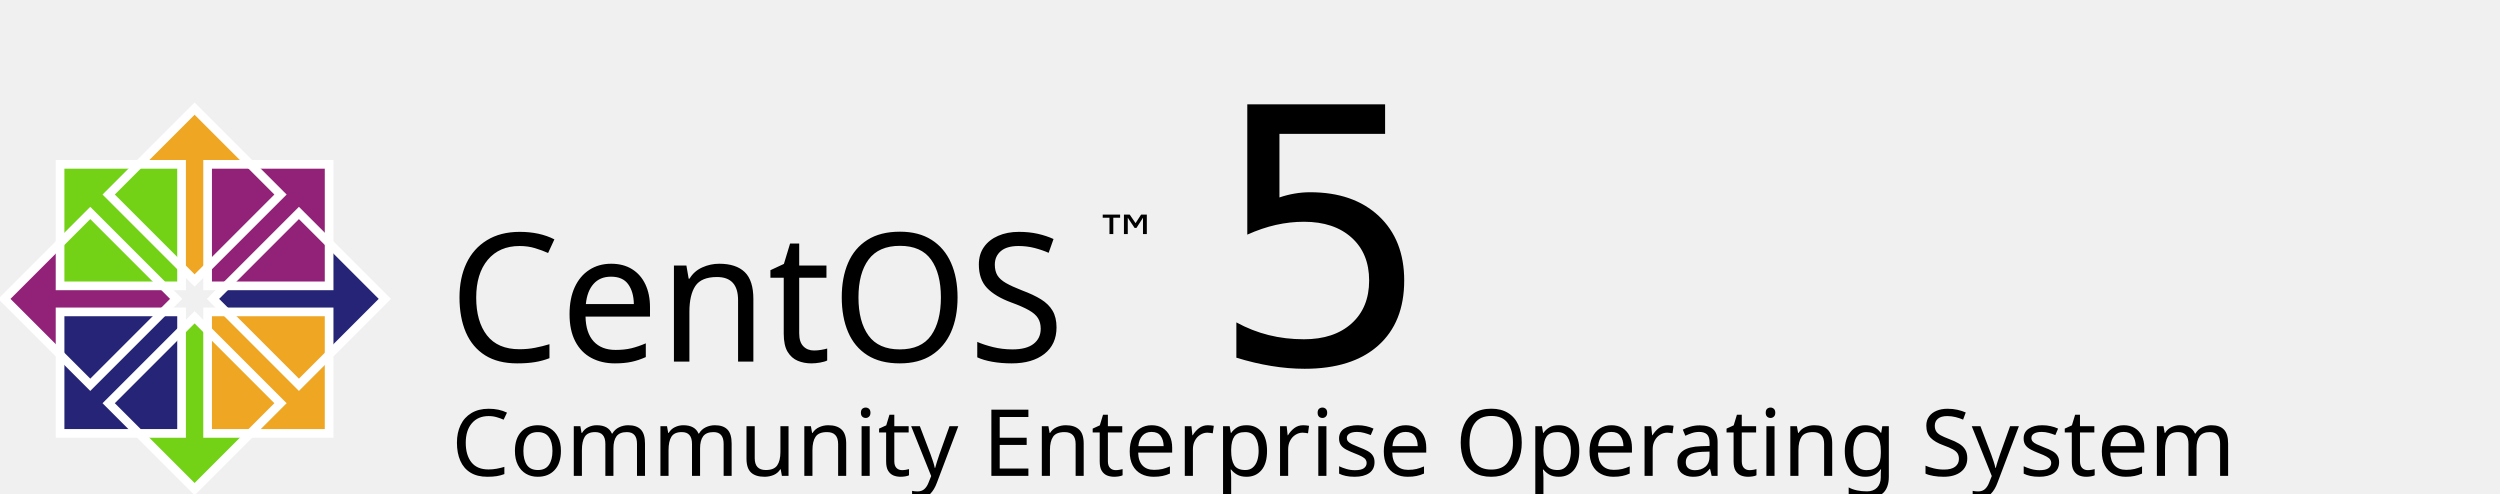
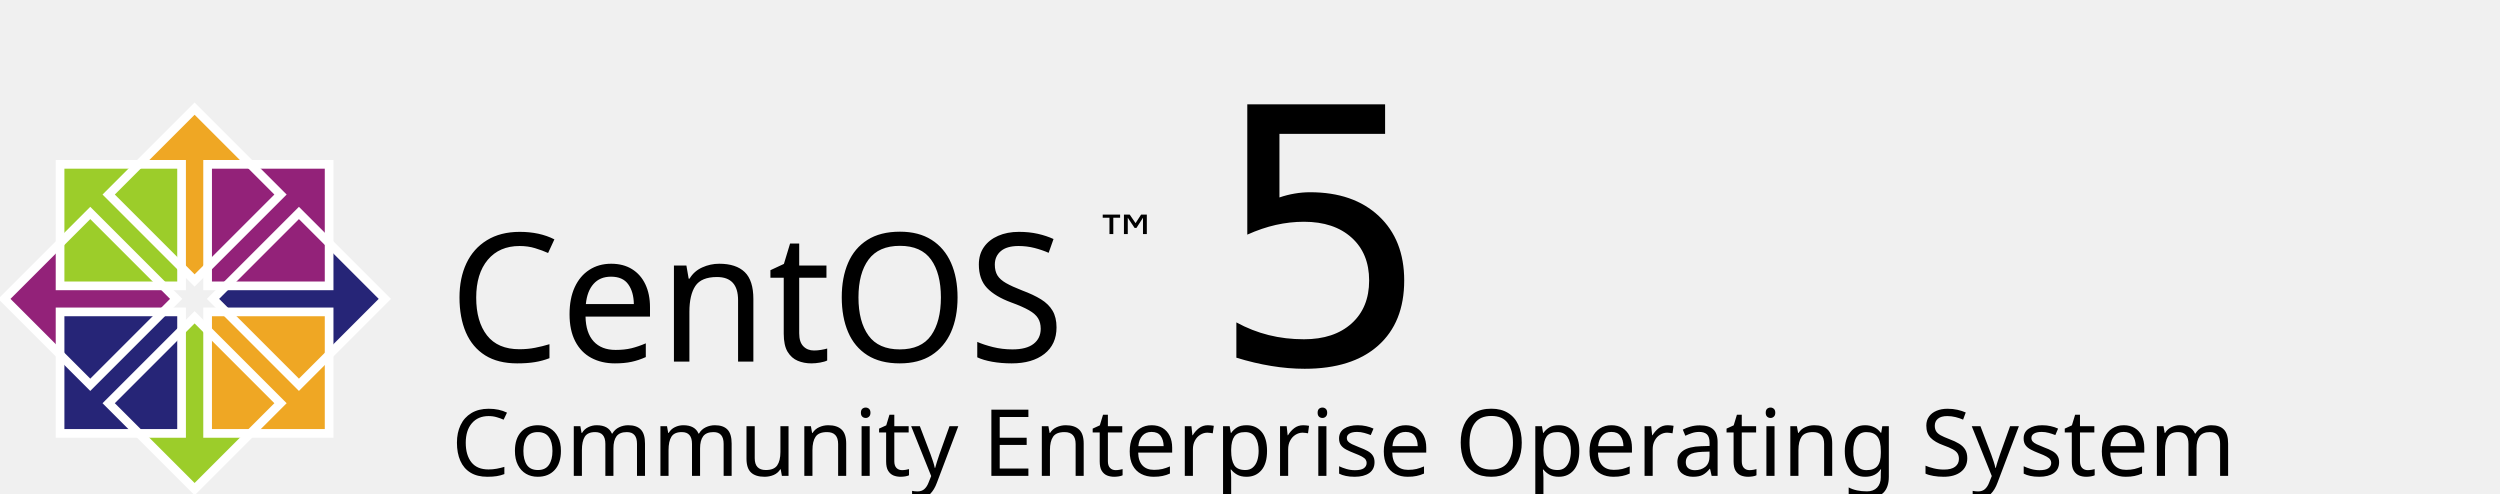
<svg xmlns="http://www.w3.org/2000/svg" width="682.832" height="134.783" id="svg3394" version="1.0" style="display:inline">
  <defs id="defs3396">
    <clipPath clipPathUnits="userSpaceOnUse" id="clipPath4429">
      <g transform="matrix(0.9947658,0,0,1,1.786099,0)" id="g4431">
-         <path style="fill:#eea623;fill-opacity:1;fill-rule:evenodd;stroke:none;stroke-width:30;stroke-linecap:round;stroke-linejoin:round;marker:none;marker-start:none;marker-mid:none;marker-end:none;stroke-miterlimit:4;stroke-dasharray:none;stroke-dashoffset:0;stroke-opacity:1;visibility:visible;display:inline;overflow:visible" d="M 322.541,2800.938 L 318.106,2806.667 L 313.671,2800.938 L 313.671,2757.795 L 294.732,2757.795 L 318.106,2732.258 L 341.238,2757.795 L 322.541,2757.795 L 322.541,2800.938 z" id="path4433" />
+         <path style="fill:#efa724;fill-opacity:1;fill-rule:evenodd;stroke:none;stroke-width:30;stroke-linecap:round;stroke-linejoin:round;marker:none;marker-start:none;marker-mid:none;marker-end:none;stroke-miterlimit:4;stroke-dasharray:none;stroke-dashoffset:0;stroke-opacity:1;visibility:visible;display:inline;overflow:visible" d="M 322.541,2800.938 L 318.106,2806.667 L 313.671,2800.938 L 313.671,2757.795 L 294.732,2757.795 L 318.106,2732.258 L 341.238,2757.795 L 322.541,2757.795 L 322.541,2800.938 z" id="path4433" />
      </g>
    </clipPath>
  </defs>
  <g id="layer1" transform="translate(-351.8872,383.1967)" style="display:inline" />
  <g id="CENTOSARTWORK">
    <g id="g4263" transform="translate(0,1.1207434e-5)">
      <text clip-path="none" id="text2588" y="99.35" x="330.192" style="font-size:97.21px;font-style:normal;font-variant:normal;font-weight:normal;font-stretch:normal;text-align:start;line-height:125%;writing-mode:lr-tb;text-anchor:start;fill:#000000;fill-opacity:1;stroke:none;stroke-width:1px;stroke-linecap:butt;stroke-linejoin:miter;stroke-opacity:1;display:inline;font-family:DejaVu LGC Sans;-inkscape-font-specification:DejaVu LGC Sans" xml:space="preserve">
        <tspan style="font-size:97.21px;font-style:normal;font-variant:normal;font-weight:normal;font-stretch:normal;text-align:start;line-height:125%;writing-mode:lr-tb;text-anchor:start;fill:#000000;fill-opacity:1;font-family:DejaVu LGC Sans;-inkscape-font-specification:DejaVu LGC Sans" y="99.35" x="330.192" id="tspan2590">5</tspan>
      </text>
      <text transform="scale(0.9903908,1.009702)" xml:space="preserve" style="font-size:48.47px;font-style:normal;font-variant:normal;font-weight:200;font-stretch:normal;text-align:start;line-height:125%;writing-mode:lr-tb;text-anchor:start;fill:#000000;fill-opacity:1;stroke:none;stroke-width:1;stroke-linecap:butt;stroke-linejoin:miter;stroke-miterlimit:4;stroke-dasharray:none;stroke-opacity:1;display:inline;font-family:Denmark;-inkscape-font-specification:Denmark Ultra-Light" x="123.765" y="97.813" id="text7691" clip-path="none">
        <tspan id="tspan7693" x="123.765" y="97.813" style="font-size:48.47px;font-style:normal;font-variant:normal;font-weight:200;font-stretch:normal;text-align:start;line-height:125%;writing-mode:lr-tb;text-anchor:start;fill:#000000;fill-opacity:1;stroke-width:1;stroke-miterlimit:4;stroke-dasharray:none;font-family:Denmark;-inkscape-font-specification:Denmark Ultra-Light">CentOS</tspan>
      </text>
      <text clip-path="none" id="text2473" y="129.974" x="123.256" style="font-size:25.309px;font-style:normal;font-variant:normal;font-weight:200;font-stretch:normal;text-align:start;line-height:125%;writing-mode:lr-tb;text-anchor:start;fill:#000000;fill-opacity:1;stroke:none;stroke-width:1;stroke-linecap:butt;stroke-linejoin:miter;stroke-miterlimit:4;stroke-dasharray:none;stroke-opacity:1;display:inline;font-family:Denmark;-inkscape-font-specification:Denmark Ultra-Light" xml:space="preserve">
        <tspan style="font-size:25.309px;font-style:normal;font-variant:normal;font-weight:200;font-stretch:normal;text-align:start;line-height:125%;writing-mode:lr-tb;text-anchor:start;fill:#000000;fill-opacity:1;stroke-width:1;stroke-miterlimit:4;stroke-dasharray:none;font-family:Denmark;-inkscape-font-specification:Denmark Ultra-Light" y="129.974" x="123.256" id="tspan2475">Community Enterprise Operating System</tspan>
      </text>
      <text id="text2540" y="72.328" x="298.48" style="font-size:18.832px;font-style:normal;font-weight:normal;fill:#000000;fill-opacity:1;stroke:none;stroke-width:1px;stroke-linecap:butt;stroke-linejoin:miter;stroke-opacity:1;display:inline;font-family:Bitstream Vera Sans" xml:space="preserve" transform="scale(0.9999634,1.000037)">
        <tspan y="72.328" x="298.48" id="tspan2542">™</tspan>
      </text>
    </g>
    <g style="display:inline" id="SYMBOL" transform="matrix(0.450413,0,0,0.450413,14.81172,290.4848)">
      <g id="g2640" transform="matrix(0,-1.485379,1.485379,0,-2754.372,24.12764)" style="display:inline">
        <g transform="translate(16.27951,-899.1672)" id="g2642">
          <g id="g2644" transform="matrix(1.066666,0,0,1,-26.9356,-4.1328125e-5)">
-             <path id="path2646" d="M 323.367,2798.161 L 317.96,2803.962 L 312.554,2798.161 L 312.554,2757.335 L 294.541,2757.335 L 317.96,2732.437 L 340.985,2757.335 L 323.367,2757.335 L 323.367,2798.161 z" style="fill:#922178;fill-opacity:1;fill-rule:evenodd;stroke:none;stroke-width:30;stroke-linecap:round;stroke-linejoin:round;marker:none;marker-start:none;marker-mid:none;marker-end:none;stroke-miterlimit:4;stroke-dasharray:none;stroke-dashoffset:0;stroke-opacity:1;visibility:visible;display:inline;overflow:visible" />
+             <path id="path2646" d="M 323.367,2798.161 L 317.96,2803.962 L 312.554,2798.161 L 312.554,2757.335 L 294.541,2757.335 L 317.96,2732.437 L 340.985,2757.335 L 323.367,2757.335 L 323.367,2798.161 z" style="fill:#932279;fill-opacity:1;fill-rule:evenodd;stroke:none;stroke-width:30;stroke-linecap:round;stroke-linejoin:round;marker:none;marker-start:none;marker-mid:none;marker-end:none;stroke-miterlimit:4;stroke-dasharray:none;stroke-dashoffset:0;stroke-opacity:1;visibility:visible;display:inline;overflow:visible" />
          </g>
          <g transform="matrix(1.072279,0,0,1,-28.85079,-4.1328125e-5)" id="g2650" clip-path="url(#clipPath4429)" />
        </g>
      </g>
      <g transform="matrix(1.485379,0,0,1.485379,-402.7002,-3303.18)" id="g2652" style="display:inline">
        <g id="g2654" transform="translate(16.27951,-899.1672)">
          <g transform="matrix(1.066666,0,0,1,-26.9356,-4.1328125e-5)" id="g2656">
-             <path style="fill:#eea623;fill-opacity:1;fill-rule:evenodd;stroke:none;stroke-width:30;stroke-linecap:round;stroke-linejoin:round;marker:none;marker-start:none;marker-mid:none;marker-end:none;stroke-miterlimit:4;stroke-dasharray:none;stroke-dashoffset:0;stroke-opacity:1;visibility:visible;display:inline;overflow:visible" d="M 323.367,2798.161 L 317.96,2803.962 L 312.554,2798.161 L 312.554,2757.335 L 294.541,2757.335 L 317.96,2732.437 L 340.985,2757.335 L 323.367,2757.335 L 323.367,2798.161 z" id="path2658" />
+             <path style="fill:#efa724;fill-opacity:1;fill-rule:evenodd;stroke:none;stroke-width:30;stroke-linecap:round;stroke-linejoin:round;marker:none;marker-start:none;marker-mid:none;marker-end:none;stroke-miterlimit:4;stroke-dasharray:none;stroke-dashoffset:0;stroke-opacity:1;visibility:visible;display:inline;overflow:visible" d="M 323.367,2798.161 L 317.96,2803.962 L 312.554,2798.161 L 312.554,2757.335 L 294.541,2757.335 L 317.96,2732.437 L 340.985,2757.335 L 323.367,2757.335 L 323.367,2798.161 z" id="path2658" />
          </g>
          <g clip-path="url(#clipPath4429)" id="g2662" transform="matrix(1.072279,0,0,1,-28.85079,-4.1328125e-5)" />
        </g>
      </g>
      <g id="g2664" transform="matrix(0,1.485379,-1.485379,0,4260.212,-927.3261)" style="display:inline">
        <g transform="matrix(1.066666,0,0,1,-26.9356,-4.1328125e-5)" id="g2666">
-           <path style="fill:#252476;fill-opacity:1;fill-rule:evenodd;stroke:none;stroke-width:30;stroke-linecap:round;stroke-linejoin:round;marker:none;marker-start:none;marker-mid:none;marker-end:none;stroke-miterlimit:4;stroke-dasharray:none;stroke-dashoffset:0;stroke-opacity:1;visibility:visible;display:inline;overflow:visible" d="M 323.367,2798.161 L 317.96,2803.962 L 312.554,2798.161 L 312.554,2757.335 L 294.541,2757.335 L 317.96,2732.437 L 340.985,2757.335 L 323.367,2757.335 L 323.367,2798.161 z" id="path2668" />
+           <path style="fill:#262577;fill-opacity:1;fill-rule:evenodd;stroke:none;stroke-width:30;stroke-linecap:round;stroke-linejoin:round;marker:none;marker-start:none;marker-mid:none;marker-end:none;stroke-miterlimit:4;stroke-dasharray:none;stroke-dashoffset:0;stroke-opacity:1;visibility:visible;display:inline;overflow:visible" d="M 323.367,2798.161 L 317.96,2803.962 L 312.554,2798.161 L 312.554,2757.335 L 294.541,2757.335 L 317.96,2732.437 L 340.985,2757.335 L 323.367,2757.335 L 323.367,2798.161 z" id="path2668" />
        </g>
        <g clip-path="url(#clipPath4429)" id="g2672" transform="matrix(1.072279,0,0,1,-28.85079,-4.1328125e-5)" />
      </g>
      <g transform="matrix(-1.485379,0,0,-1.485379,572.9346,2375.8)" id="g2674" style="display:inline">
        <g id="g2676" transform="translate(16.27951,-899.1672)">
          <g transform="matrix(1.066666,0,0,1,-26.9356,-4.1328125e-5)" id="g2678">
-             <path style="fill:#73d216;fill-opacity:1;fill-rule:evenodd;stroke:none;stroke-width:30;stroke-linecap:round;stroke-linejoin:round;marker:none;marker-start:none;marker-mid:none;marker-end:none;stroke-miterlimit:4;stroke-dasharray:none;stroke-dashoffset:0;stroke-opacity:1;visibility:visible;display:inline;overflow:visible" d="M 323.367,2798.161 L 317.96,2803.962 L 312.554,2798.161 L 312.554,2757.335 L 294.541,2757.335 L 317.96,2732.437 L 340.985,2757.335 L 323.367,2757.335 L 323.367,2798.161 z" id="path2680" />
+             <path style="fill:#9ccd2a;fill-opacity:1;fill-rule:evenodd;stroke:none;stroke-width:30;stroke-linecap:round;stroke-linejoin:round;marker:none;marker-start:none;marker-mid:none;marker-end:none;stroke-miterlimit:4;stroke-dasharray:none;stroke-dashoffset:0;stroke-opacity:1;visibility:visible;display:inline;overflow:visible" d="M 323.367,2798.161 L 317.96,2803.962 L 312.554,2798.161 L 312.554,2757.335 L 294.541,2757.335 L 317.96,2732.437 L 340.985,2757.335 L 323.367,2757.335 L 323.367,2798.161 z" id="path2680" />
          </g>
          <g clip-path="url(#clipPath4429)" id="g2684" transform="matrix(1.072279,0,0,1,-28.85079,-4.1328125e-5)" />
        </g>
      </g>
      <g transform="matrix(1.485379,0,0,1.485379,-994.6136,-3940.533)" id="g2686" style="display:inline">
-         <rect style="fill:#73d216;fill-opacity:1;stroke:#ffffff;stroke-width:3.543;stroke-linecap:butt;stroke-linejoin:miter;stroke-miterlimit:4;stroke-dasharray:none;stroke-dashoffset:0;stroke-opacity:1" id="rect2688" width="49.606" height="49.606" x="671.984" y="2285.789" />
-         <rect y="2285.789" x="732.221" height="49.606" width="49.606" id="rect2690" style="fill:#922178;fill-opacity:1;stroke:#ffffff;stroke-width:3.543;stroke-linecap:butt;stroke-linejoin:miter;stroke-miterlimit:4;stroke-dasharray:none;stroke-dashoffset:0;stroke-opacity:1" />
-         <rect style="fill:#eea623;fill-opacity:1;stroke:#ffffff;stroke-width:3.543;stroke-linecap:butt;stroke-linejoin:miter;stroke-miterlimit:4;stroke-dasharray:none;stroke-dashoffset:0;stroke-opacity:1" id="rect2692" width="49.606" height="49.606" x="732.221" y="2346.026" />
-         <rect y="2346.026" x="671.984" height="49.606" width="49.606" id="rect2694" style="fill:#252476;fill-opacity:1;stroke:#ffffff;stroke-width:3.543;stroke-linecap:butt;stroke-linejoin:miter;stroke-miterlimit:4;stroke-dasharray:none;stroke-dashoffset:0;stroke-opacity:1" />
+         <rect style="fill:#9ccd2a;fill-opacity:1;stroke:#ffffff;stroke-width:3.543;stroke-linecap:butt;stroke-linejoin:miter;stroke-miterlimit:4;stroke-dasharray:none;stroke-dashoffset:0;stroke-opacity:1" id="rect2688" width="49.606" height="49.606" x="671.984" y="2285.789" />
+         <rect y="2285.789" x="732.221" height="49.606" width="49.606" id="rect2690" style="fill:#932279;fill-opacity:1;stroke:#ffffff;stroke-width:3.543;stroke-linecap:butt;stroke-linejoin:miter;stroke-miterlimit:4;stroke-dasharray:none;stroke-dashoffset:0;stroke-opacity:1" />
+         <rect style="fill:#efa724;fill-opacity:1;stroke:#ffffff;stroke-width:3.543;stroke-linecap:butt;stroke-linejoin:miter;stroke-miterlimit:4;stroke-dasharray:none;stroke-dashoffset:0;stroke-opacity:1" id="rect2692" width="49.606" height="49.606" x="732.221" y="2346.026" />
+         <rect y="2346.026" x="671.984" height="49.606" width="49.606" id="rect2694" style="fill:#262577;fill-opacity:1;stroke:#ffffff;stroke-width:3.543;stroke-linecap:butt;stroke-linejoin:miter;stroke-miterlimit:4;stroke-dasharray:none;stroke-dashoffset:0;stroke-opacity:1" />
      </g>
      <rect y="-349.27" x="306.486" height="73.684" width="73.684" id="rect2704" style="fill:none;fill-opacity:1;stroke:#ffffff;stroke-width:5.263;stroke-linecap:butt;stroke-linejoin:miter;stroke-miterlimit:4;stroke-dasharray:none;stroke-dashoffset:0;stroke-opacity:1;display:inline" transform="matrix(0.7071068,-0.7071068,0.7071068,0.7071068,0,0)" />
      <rect style="fill:none;fill-opacity:1;stroke:#ffffff;stroke-width:5.263;stroke-linecap:butt;stroke-linejoin:miter;stroke-miterlimit:4;stroke-dasharray:none;stroke-dashoffset:0;stroke-opacity:1;display:inline" id="rect2706" width="73.684" height="73.684" x="395.96" y="-349.27" transform="matrix(0.7071068,-0.7071068,0.7071068,0.7071068,0,0)" />
      <rect y="-259.796" x="395.96" height="73.684" width="73.684" id="rect2708" style="fill:none;fill-opacity:1;stroke:#ffffff;stroke-width:5.263;stroke-linecap:butt;stroke-linejoin:miter;stroke-miterlimit:4;stroke-dasharray:none;stroke-dashoffset:0;stroke-opacity:1;display:inline" transform="matrix(0.7071068,-0.7071068,0.7071068,0.7071068,0,0)" />
      <rect style="fill:none;fill-opacity:1;stroke:#ffffff;stroke-width:5.263;stroke-linecap:butt;stroke-linejoin:miter;stroke-miterlimit:4;stroke-dasharray:none;stroke-dashoffset:0;stroke-opacity:1;display:inline" id="rect2710" width="73.684" height="73.684" x="306.486" y="-259.796" transform="matrix(0.7071068,-0.7071068,0.7071068,0.7071068,0,0)" />
    </g>
  </g>
</svg>
